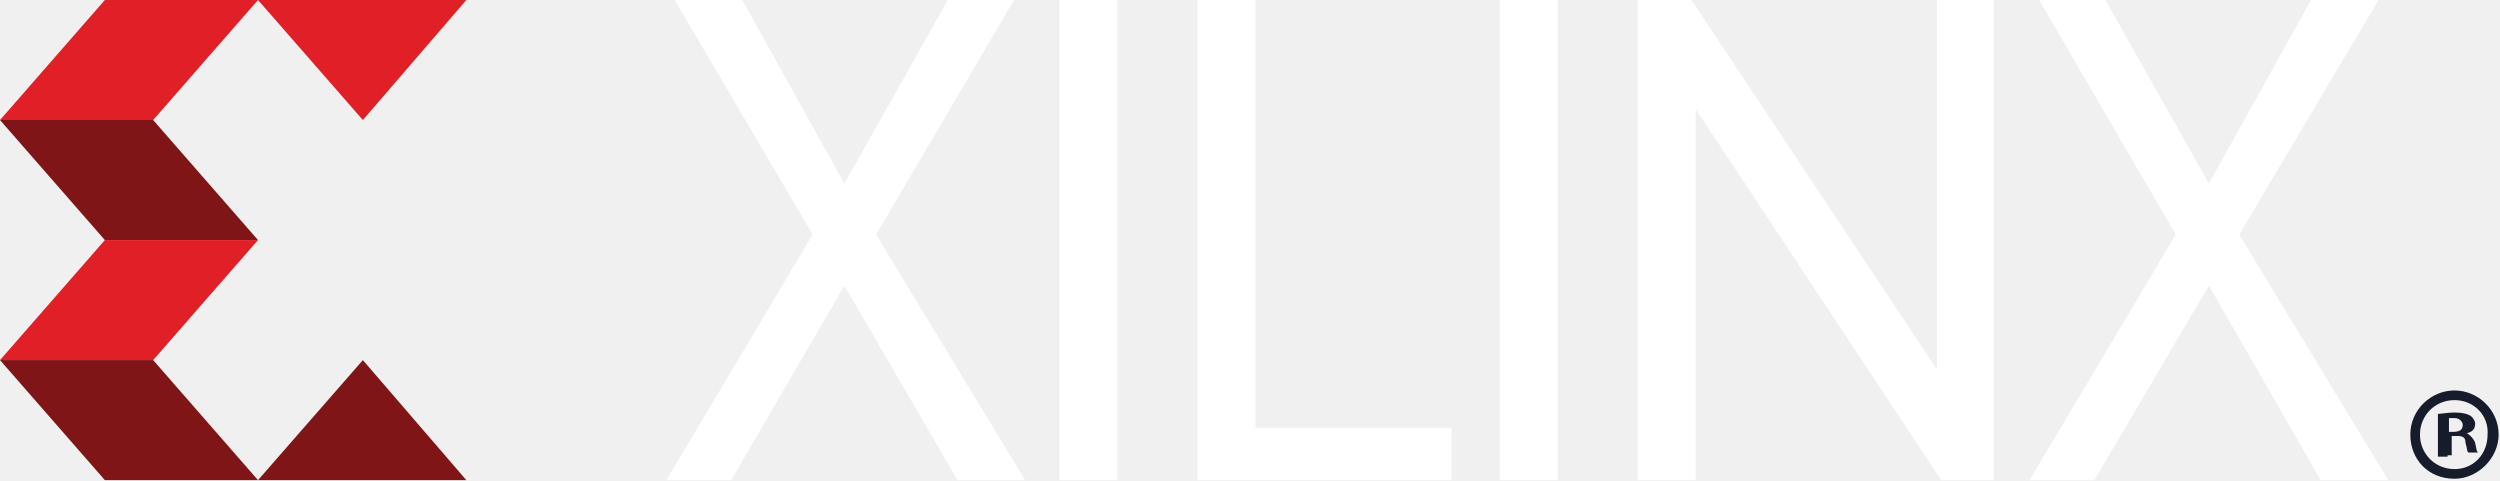
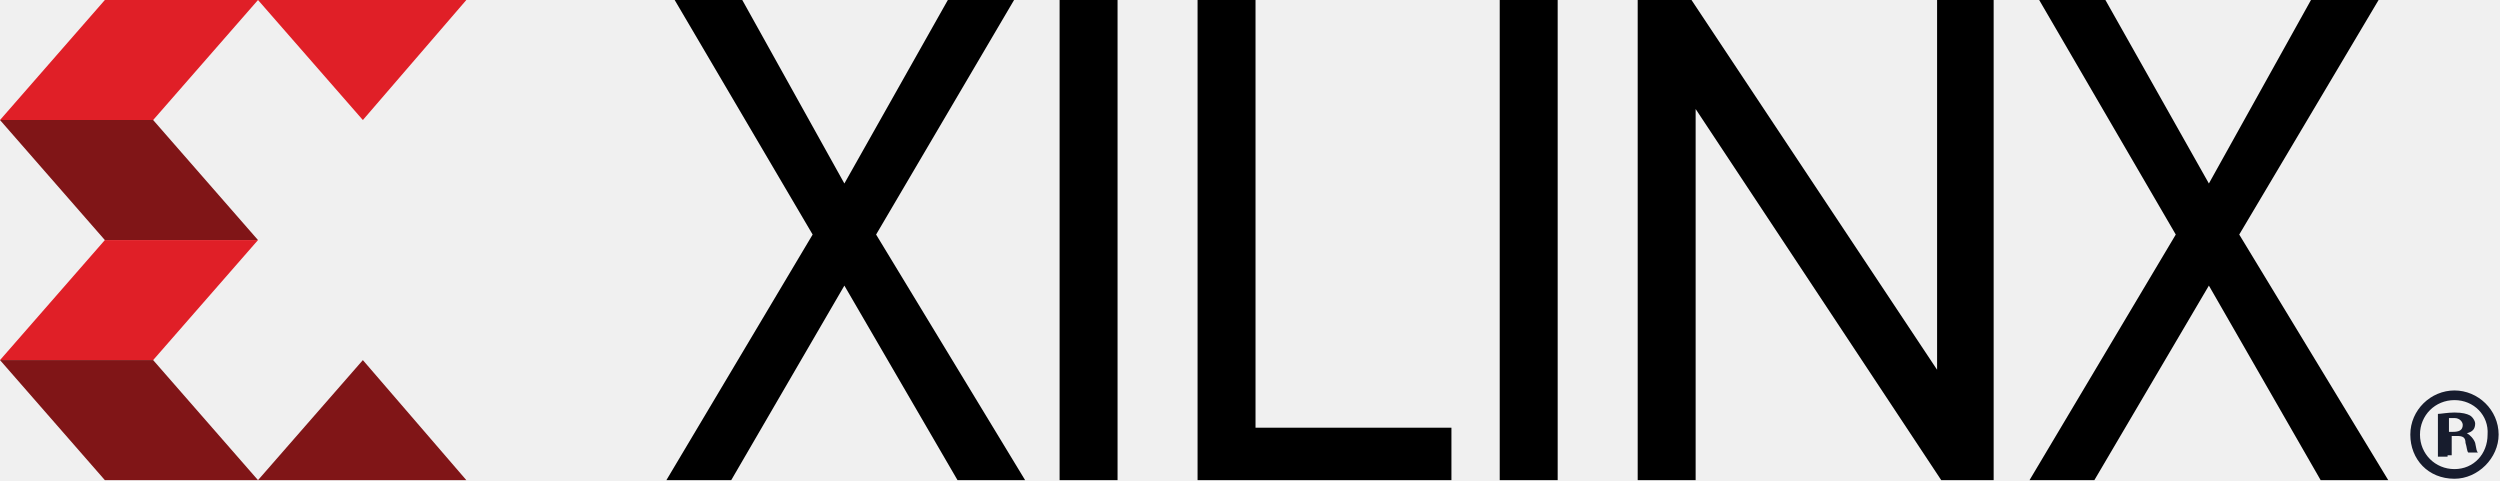
<svg xmlns="http://www.w3.org/2000/svg" version="1.1" id="Layer_1" x="0px" y="0px" viewBox="0 0 181.2 34.8" style="enable-background:new 0 0 181.2 34.8;" xml:space="preserve">
  <style type="text/css">
	.st0{fill:#E01F27;}
	.st1{fill:#801517;}
- 	.st2{fill:#FFFFFF;}
+ 	.st2{fill:#000000;}
	.st3{fill:#171C2D;}
</style>
  <polygon class="st0" points="0,8.7 7.6,0 18.7,0 11.1,8.7 " />
  <polygon class="st1" points="0,8.7 7.6,17.4 18.7,17.4 11.1,8.7 " />
  <polygon class="st0" points="0,26.1 7.6,17.4 18.7,17.4 11.1,26.1 " />
  <polygon class="st1" points="0,26.1 7.6,34.8 18.7,34.8 11.1,26.1 " />
  <polygon class="st0" points="33.8,0 18.7,0 26.3,8.7 " />
  <polygon class="st1" points="33.8,34.8 18.7,34.8 26.3,26.1 " />
  <polygon class="st2" points="69.4,34.8 61.2,20.7 53,34.8 48.3,34.8 58.9,17 48.9,0 53.8,0 61.2,13.3 68.7,0 73.5,0 63.5,17   74.3,34.8 " />
  <rect x="76.8" class="st2" width="4.2" height="34.8" />
  <polygon class="st2" points="86.8,34.8 86.8,0 91,0 91,31 105.2,31 105.2,34.8 " />
  <rect x="108.7" class="st2" width="4.2" height="34.8" />
  <polygon class="st2" points="140.7,34.8 122.9,7.9 122.9,34.8 118.7,34.8 118.7,0 122.6,0 140.4,26.8 140.4,0 144.5,0 144.5,34.8   " />
  <polygon class="st2" points="168.2,34.8 160.1,20.7 151.8,34.8 147.1,34.8 157.7,17 147.8,0 152.6,0 160.1,13.3 167.5,0 172.4,0   162.3,17 173.1,34.8 " />
  <g>
    <path class="st3" d="M177.9,28.3c1.7,0,3.2,1.4,3.2,3.2c0,1.7-1.5,3.2-3.2,3.2c-1.9,0-3.2-1.4-3.2-3.2   C174.7,29.7,176.2,28.3,177.9,28.3L177.9,28.3z M177.9,29c-1.4,0-2.5,1.1-2.5,2.5c0,1.4,1.1,2.5,2.5,2.5c1.4,0,2.4-1.1,2.4-2.5   C180.4,30.1,179.3,29,177.9,29L177.9,29z M177.4,33.1h-0.7v-3.1c0.2,0,0.7-0.1,1.2-0.1c0.6,0,0.9,0.1,1.1,0.2   c0.2,0.1,0.4,0.4,0.4,0.6c0,0.4-0.2,0.6-0.6,0.7l0,0c0.2,0.1,0.5,0.4,0.6,0.7c0.1,0.5,0.1,0.6,0.2,0.7h-0.7   c-0.1-0.1-0.1-0.4-0.2-0.7c0-0.4-0.2-0.5-0.6-0.5h-0.4v1.4H177.4z M177.4,31.3h0.4c0.4,0,0.7-0.1,0.7-0.5c0-0.2-0.2-0.5-0.6-0.5   c-0.2,0-0.4,0-0.4,0v1H177.4z" />
  </g>
</svg>
